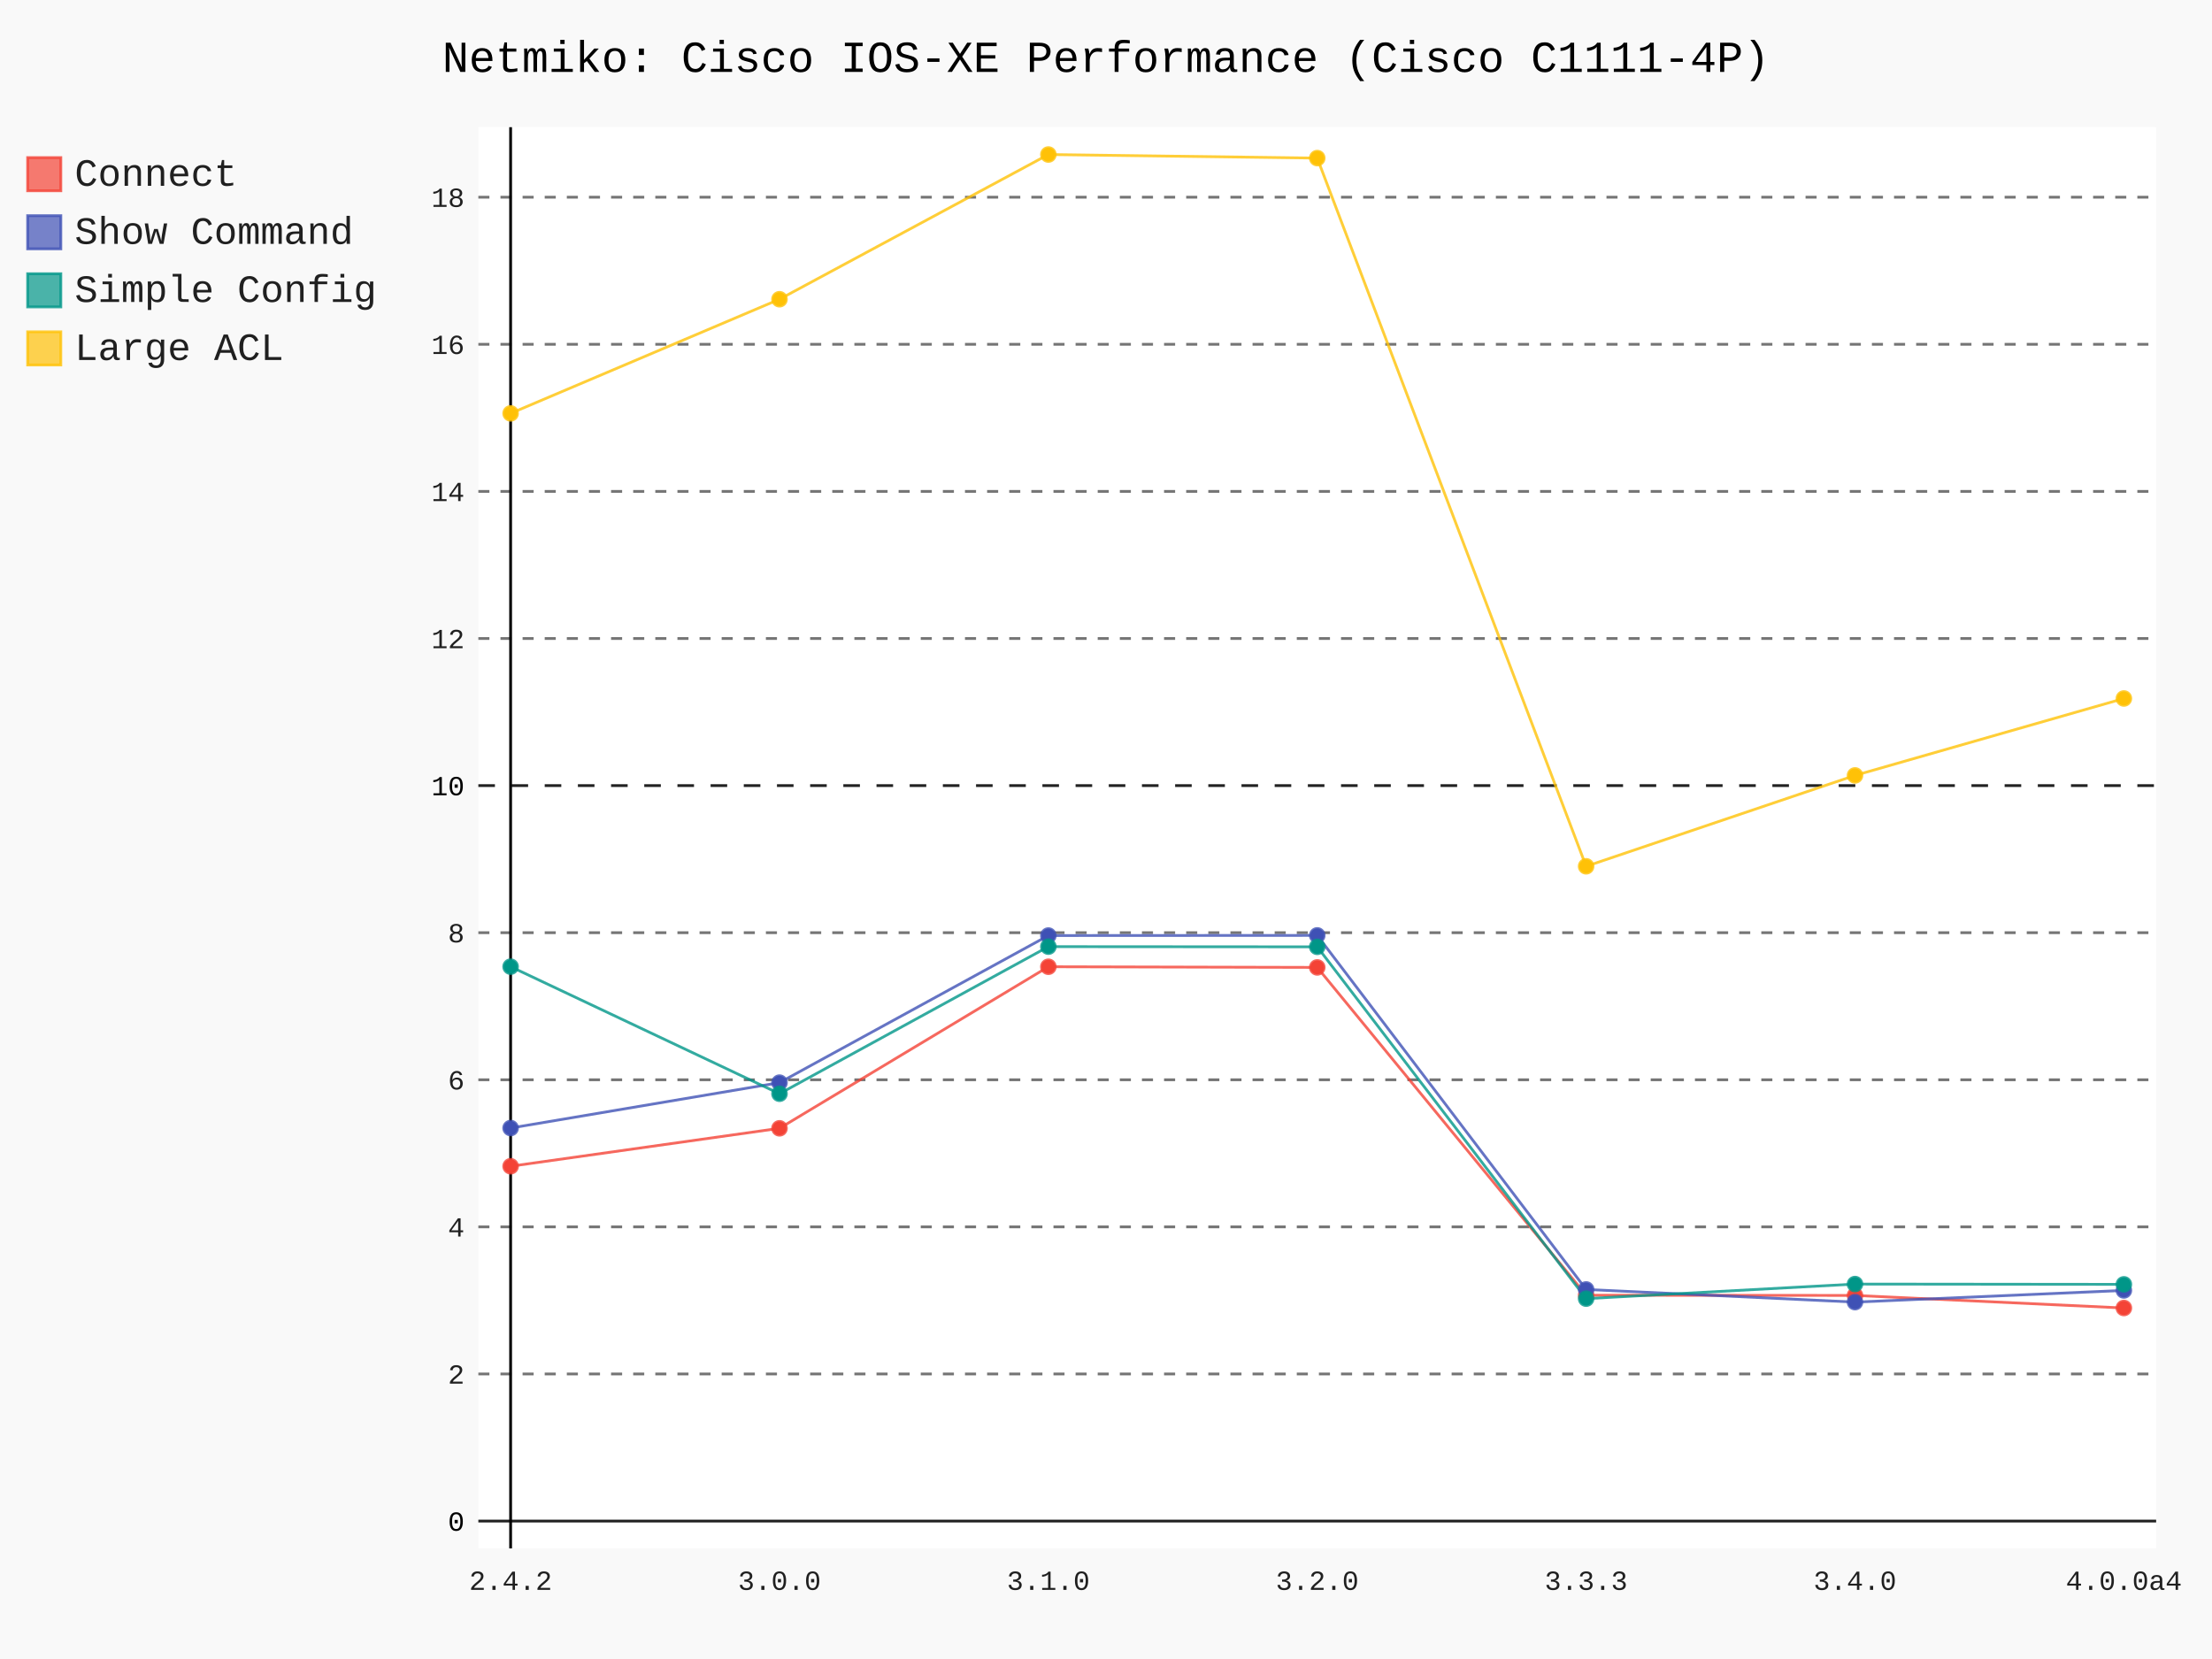
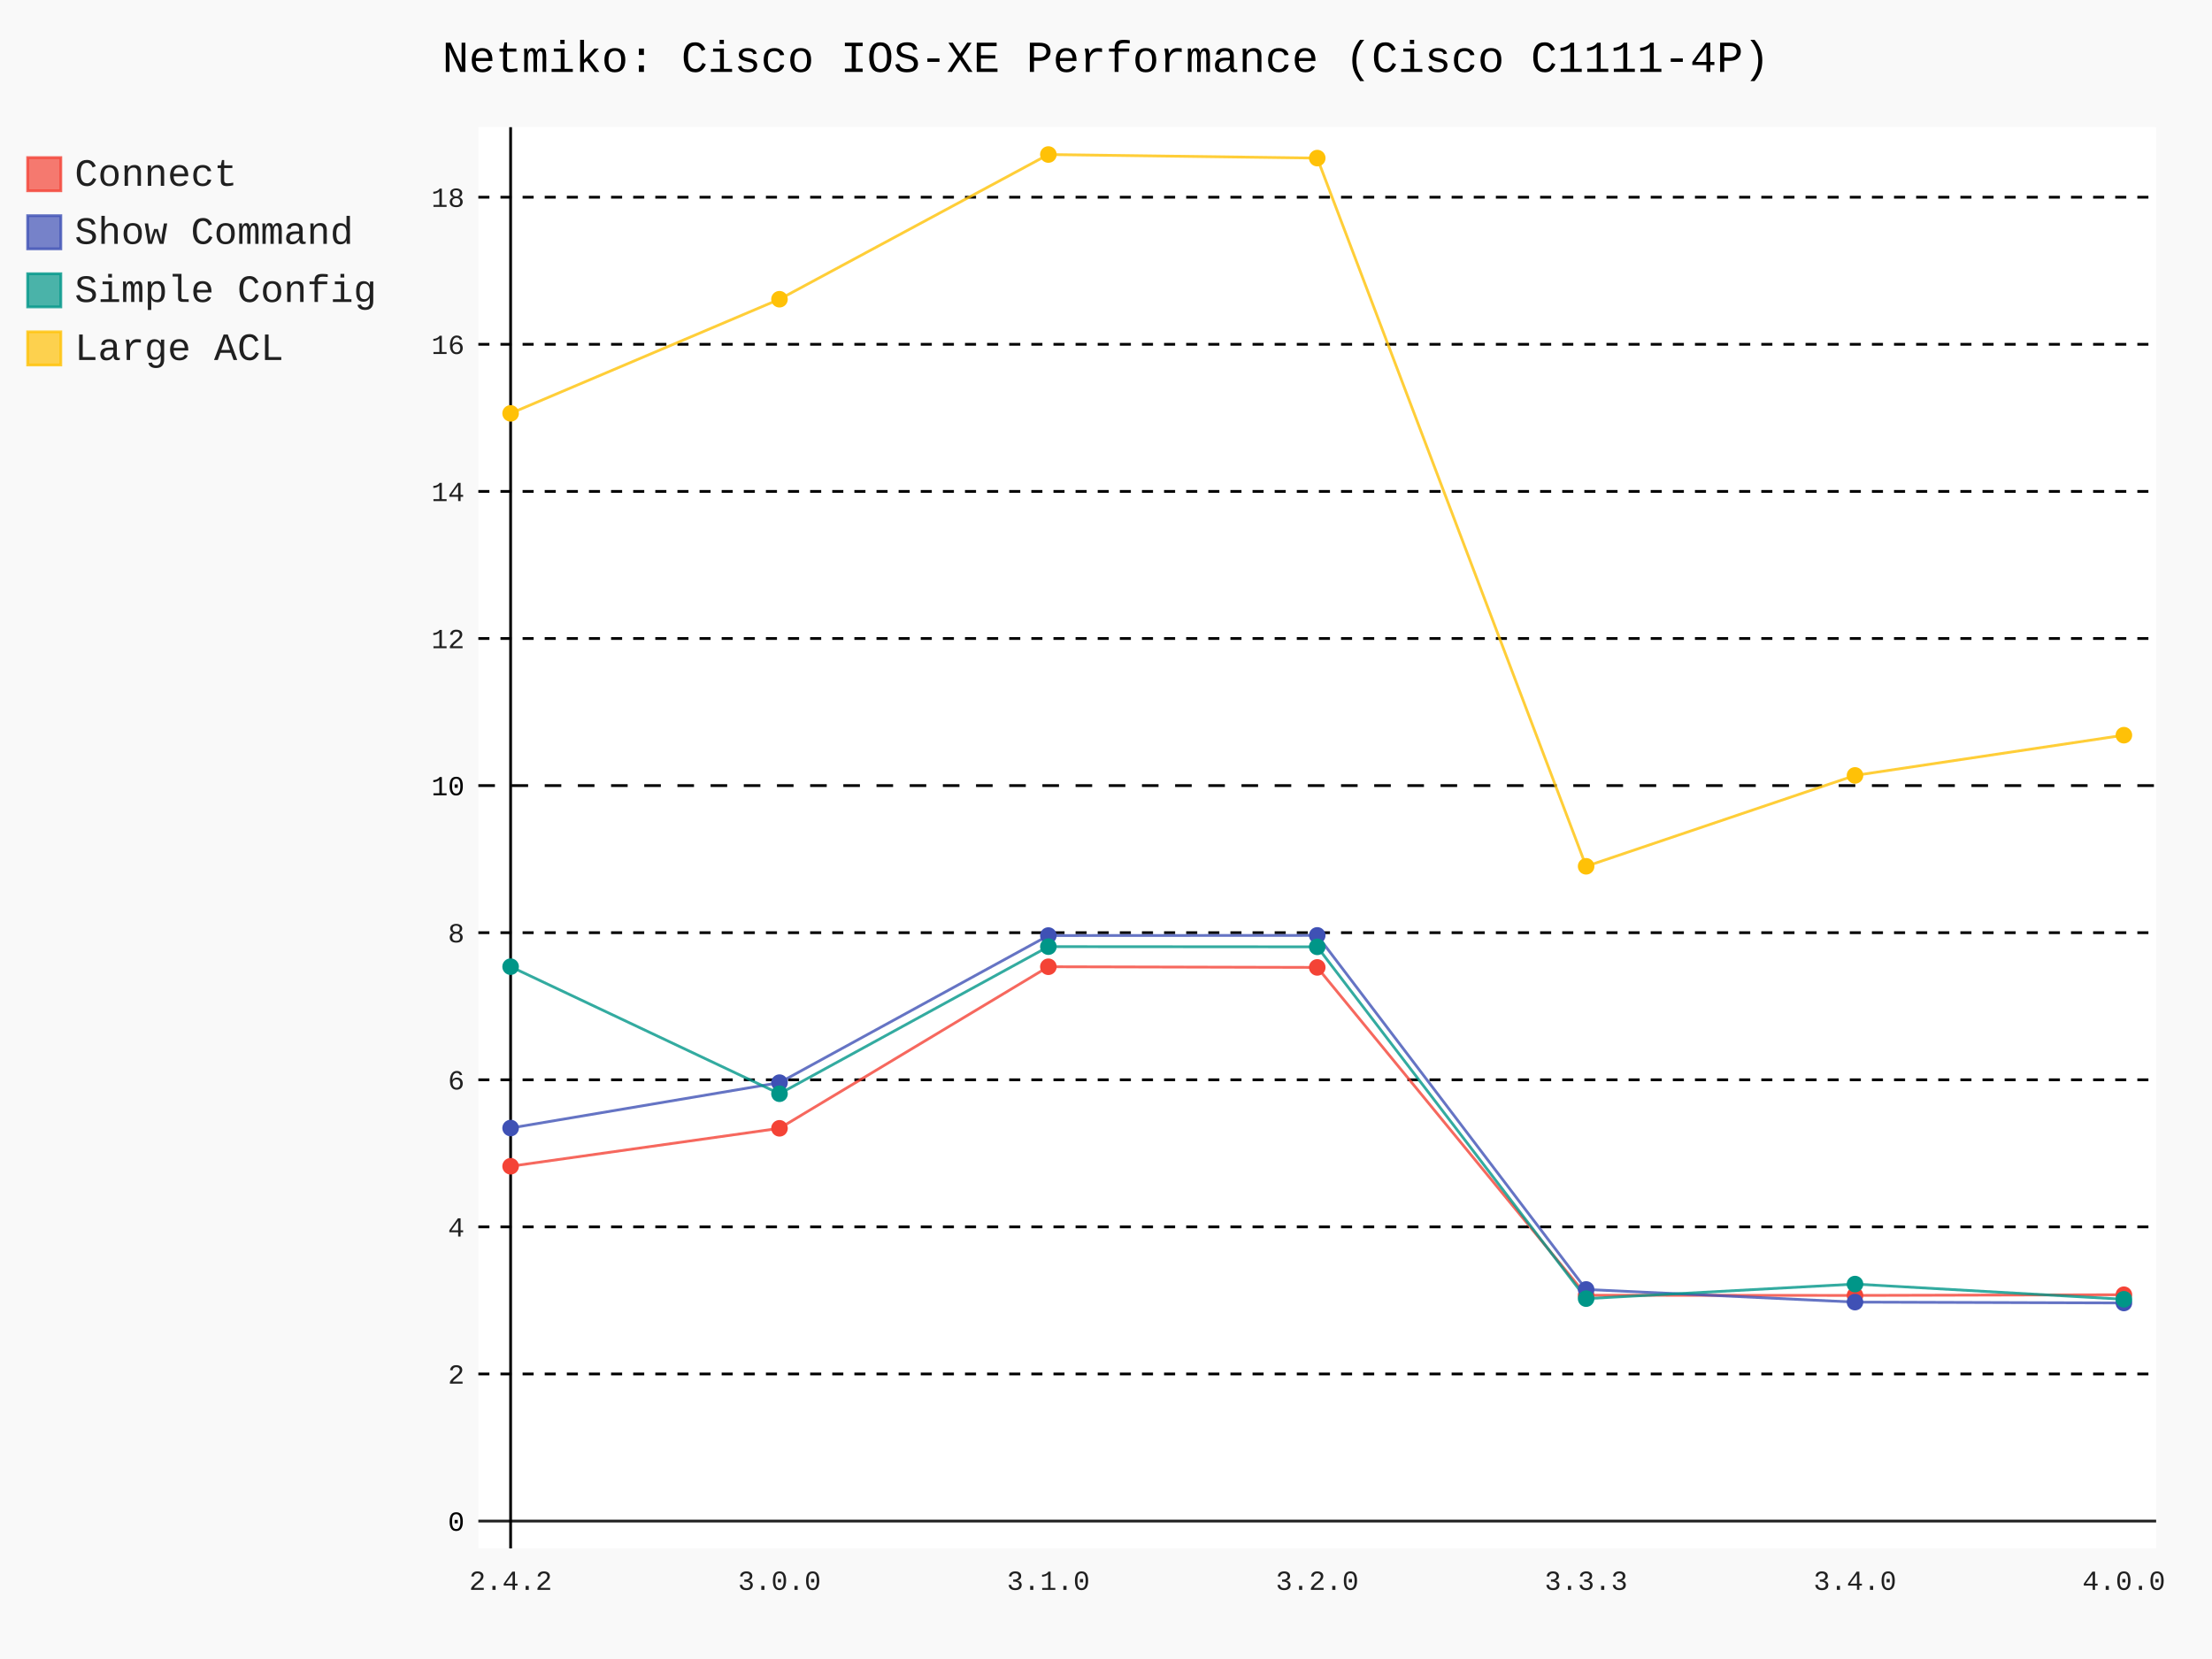
- <svg xmlns="http://www.w3.org/2000/svg" id="chart-347283ee-4270-442e-9723-bbed14ffecc2" class="pygal-chart" viewBox="0 0 800 600">
+ <svg xmlns="http://www.w3.org/2000/svg" id="chart-cdff0a87-bbf9-46db-94be-9497f0d24d47" class="pygal-chart" viewBox="0 0 800 600">
  <defs>
-     <style type="text/css">#chart-347283ee-4270-442e-9723-bbed14ffecc2{-webkit-user-select:none;-webkit-font-smoothing:antialiased;font-family:Consolas,"Liberation Mono",Menlo,Courier,monospace}#chart-347283ee-4270-442e-9723-bbed14ffecc2 .title{font-family:Consolas,"Liberation Mono",Menlo,Courier,monospace;font-size:16px}#chart-347283ee-4270-442e-9723-bbed14ffecc2 .legends .legend text{font-family:Consolas,"Liberation Mono",Menlo,Courier,monospace;font-size:14px}#chart-347283ee-4270-442e-9723-bbed14ffecc2 .axis text{font-family:Consolas,"Liberation Mono",Menlo,Courier,monospace;font-size:10px}#chart-347283ee-4270-442e-9723-bbed14ffecc2 .axis text.major{font-family:Consolas,"Liberation Mono",Menlo,Courier,monospace;font-size:10px}#chart-347283ee-4270-442e-9723-bbed14ffecc2 .text-overlay text.value{font-family:Consolas,"Liberation Mono",Menlo,Courier,monospace;font-size:16px}#chart-347283ee-4270-442e-9723-bbed14ffecc2 .text-overlay text.label{font-family:Consolas,"Liberation Mono",Menlo,Courier,monospace;font-size:10px}#chart-347283ee-4270-442e-9723-bbed14ffecc2 .tooltip{font-family:Consolas,"Liberation Mono",Menlo,Courier,monospace;font-size:14px}#chart-347283ee-4270-442e-9723-bbed14ffecc2 text.no_data{font-family:Consolas,"Liberation Mono",Menlo,Courier,monospace;font-size:64px}
- #chart-347283ee-4270-442e-9723-bbed14ffecc2{background-color:rgba(249,249,249,1)}#chart-347283ee-4270-442e-9723-bbed14ffecc2 path,#chart-347283ee-4270-442e-9723-bbed14ffecc2 line,#chart-347283ee-4270-442e-9723-bbed14ffecc2 rect,#chart-347283ee-4270-442e-9723-bbed14ffecc2 circle{-webkit-transition:150ms;-moz-transition:150ms;transition:150ms}#chart-347283ee-4270-442e-9723-bbed14ffecc2 .graph &gt; .background{fill:rgba(249,249,249,1)}#chart-347283ee-4270-442e-9723-bbed14ffecc2 .plot &gt; .background{fill:rgba(255,255,255,1)}#chart-347283ee-4270-442e-9723-bbed14ffecc2 .graph{fill:rgba(0,0,0,.87)}#chart-347283ee-4270-442e-9723-bbed14ffecc2 text.no_data{fill:rgba(0,0,0,1)}#chart-347283ee-4270-442e-9723-bbed14ffecc2 .title{fill:rgba(0,0,0,1)}#chart-347283ee-4270-442e-9723-bbed14ffecc2 .legends .legend text{fill:rgba(0,0,0,.87)}#chart-347283ee-4270-442e-9723-bbed14ffecc2 .legends .legend:hover text{fill:rgba(0,0,0,1)}#chart-347283ee-4270-442e-9723-bbed14ffecc2 .axis .line{stroke:rgba(0,0,0,1)}#chart-347283ee-4270-442e-9723-bbed14ffecc2 .axis .guide.line{stroke:rgba(0,0,0,.54)}#chart-347283ee-4270-442e-9723-bbed14ffecc2 .axis .major.line{stroke:rgba(0,0,0,.87)}#chart-347283ee-4270-442e-9723-bbed14ffecc2 .axis text.major{fill:rgba(0,0,0,1)}#chart-347283ee-4270-442e-9723-bbed14ffecc2 .axis.y .guides:hover .guide.line,#chart-347283ee-4270-442e-9723-bbed14ffecc2 .line-graph .axis.x .guides:hover .guide.line,#chart-347283ee-4270-442e-9723-bbed14ffecc2 .stackedline-graph .axis.x .guides:hover .guide.line,#chart-347283ee-4270-442e-9723-bbed14ffecc2 .xy-graph .axis.x .guides:hover .guide.line{stroke:rgba(0,0,0,1)}#chart-347283ee-4270-442e-9723-bbed14ffecc2 .axis .guides:hover text{fill:rgba(0,0,0,1)}#chart-347283ee-4270-442e-9723-bbed14ffecc2 .reactive{fill-opacity:.7;stroke-opacity:.8}#chart-347283ee-4270-442e-9723-bbed14ffecc2 .ci{stroke:rgba(0,0,0,.87)}#chart-347283ee-4270-442e-9723-bbed14ffecc2 .reactive.active,#chart-347283ee-4270-442e-9723-bbed14ffecc2 .active .reactive{fill-opacity:.8;stroke-opacity:.9;stroke-width:4}#chart-347283ee-4270-442e-9723-bbed14ffecc2 .ci .reactive.active{stroke-width:1.5}#chart-347283ee-4270-442e-9723-bbed14ffecc2 .series text{fill:rgba(0,0,0,1)}#chart-347283ee-4270-442e-9723-bbed14ffecc2 .tooltip rect{fill:rgba(255,255,255,1);stroke:rgba(0,0,0,1);-webkit-transition:opacity 150ms;-moz-transition:opacity 150ms;transition:opacity 150ms}#chart-347283ee-4270-442e-9723-bbed14ffecc2 .tooltip .label{fill:rgba(0,0,0,.87)}#chart-347283ee-4270-442e-9723-bbed14ffecc2 .tooltip .label{fill:rgba(0,0,0,.87)}#chart-347283ee-4270-442e-9723-bbed14ffecc2 .tooltip .legend{font-size:.8em;fill:rgba(0,0,0,.54)}#chart-347283ee-4270-442e-9723-bbed14ffecc2 .tooltip .x_label{font-size:.6em;fill:rgba(0,0,0,1)}#chart-347283ee-4270-442e-9723-bbed14ffecc2 .tooltip .xlink{font-size:.5em;text-decoration:underline}#chart-347283ee-4270-442e-9723-bbed14ffecc2 .tooltip .value{font-size:1.5em}#chart-347283ee-4270-442e-9723-bbed14ffecc2 .bound{font-size:.5em}#chart-347283ee-4270-442e-9723-bbed14ffecc2 .max-value{font-size:.75em;fill:rgba(0,0,0,.54)}#chart-347283ee-4270-442e-9723-bbed14ffecc2 .map-element{fill:rgba(255,255,255,1);stroke:rgba(0,0,0,.54) !important}#chart-347283ee-4270-442e-9723-bbed14ffecc2 .map-element .reactive{fill-opacity:inherit;stroke-opacity:inherit}#chart-347283ee-4270-442e-9723-bbed14ffecc2 .color-0,#chart-347283ee-4270-442e-9723-bbed14ffecc2 .color-0 a:visited{stroke:#F44336;fill:#F44336}#chart-347283ee-4270-442e-9723-bbed14ffecc2 .color-1,#chart-347283ee-4270-442e-9723-bbed14ffecc2 .color-1 a:visited{stroke:#3F51B5;fill:#3F51B5}#chart-347283ee-4270-442e-9723-bbed14ffecc2 .color-2,#chart-347283ee-4270-442e-9723-bbed14ffecc2 .color-2 a:visited{stroke:#009688;fill:#009688}#chart-347283ee-4270-442e-9723-bbed14ffecc2 .color-3,#chart-347283ee-4270-442e-9723-bbed14ffecc2 .color-3 a:visited{stroke:#FFC107;fill:#FFC107}#chart-347283ee-4270-442e-9723-bbed14ffecc2 .text-overlay .color-0 text{fill:black}#chart-347283ee-4270-442e-9723-bbed14ffecc2 .text-overlay .color-1 text{fill:black}#chart-347283ee-4270-442e-9723-bbed14ffecc2 .text-overlay .color-2 text{fill:black}#chart-347283ee-4270-442e-9723-bbed14ffecc2 .text-overlay .color-3 text{fill:black}
- #chart-347283ee-4270-442e-9723-bbed14ffecc2 text.no_data{text-anchor:middle}#chart-347283ee-4270-442e-9723-bbed14ffecc2 .guide.line{fill:none}#chart-347283ee-4270-442e-9723-bbed14ffecc2 .centered{text-anchor:middle}#chart-347283ee-4270-442e-9723-bbed14ffecc2 .title{text-anchor:middle}#chart-347283ee-4270-442e-9723-bbed14ffecc2 .legends .legend text{fill-opacity:1}#chart-347283ee-4270-442e-9723-bbed14ffecc2 .axis.x text{text-anchor:middle}#chart-347283ee-4270-442e-9723-bbed14ffecc2 .axis.x:not(.web) text[transform]{text-anchor:start}#chart-347283ee-4270-442e-9723-bbed14ffecc2 .axis.x:not(.web) text[transform].backwards{text-anchor:end}#chart-347283ee-4270-442e-9723-bbed14ffecc2 .axis.y text{text-anchor:end}#chart-347283ee-4270-442e-9723-bbed14ffecc2 .axis.y text[transform].backwards{text-anchor:start}#chart-347283ee-4270-442e-9723-bbed14ffecc2 .axis.y2 text{text-anchor:start}#chart-347283ee-4270-442e-9723-bbed14ffecc2 .axis.y2 text[transform].backwards{text-anchor:end}#chart-347283ee-4270-442e-9723-bbed14ffecc2 .axis .guide.line{stroke-dasharray:4,4}#chart-347283ee-4270-442e-9723-bbed14ffecc2 .axis .major.guide.line{stroke-dasharray:6,6}#chart-347283ee-4270-442e-9723-bbed14ffecc2 .horizontal .axis.y .guide.line,#chart-347283ee-4270-442e-9723-bbed14ffecc2 .horizontal .axis.y2 .guide.line,#chart-347283ee-4270-442e-9723-bbed14ffecc2 .vertical .axis.x .guide.line{opacity:0}#chart-347283ee-4270-442e-9723-bbed14ffecc2 .horizontal .axis.always_show .guide.line,#chart-347283ee-4270-442e-9723-bbed14ffecc2 .vertical .axis.always_show .guide.line{opacity:1 !important}#chart-347283ee-4270-442e-9723-bbed14ffecc2 .axis.y .guides:hover .guide.line,#chart-347283ee-4270-442e-9723-bbed14ffecc2 .axis.y2 .guides:hover .guide.line,#chart-347283ee-4270-442e-9723-bbed14ffecc2 .axis.x .guides:hover .guide.line{opacity:1}#chart-347283ee-4270-442e-9723-bbed14ffecc2 .axis .guides:hover text{opacity:1}#chart-347283ee-4270-442e-9723-bbed14ffecc2 .nofill{fill:none}#chart-347283ee-4270-442e-9723-bbed14ffecc2 .subtle-fill{fill-opacity:.2}#chart-347283ee-4270-442e-9723-bbed14ffecc2 .dot{stroke-width:1px;fill-opacity:1}#chart-347283ee-4270-442e-9723-bbed14ffecc2 .dot.active{stroke-width:5px}#chart-347283ee-4270-442e-9723-bbed14ffecc2 .dot.negative{fill:transparent}#chart-347283ee-4270-442e-9723-bbed14ffecc2 text,#chart-347283ee-4270-442e-9723-bbed14ffecc2 tspan{stroke:none !important}#chart-347283ee-4270-442e-9723-bbed14ffecc2 .series text.active{opacity:1}#chart-347283ee-4270-442e-9723-bbed14ffecc2 .tooltip rect{fill-opacity:.95;stroke-width:.5}#chart-347283ee-4270-442e-9723-bbed14ffecc2 .tooltip text{fill-opacity:1}#chart-347283ee-4270-442e-9723-bbed14ffecc2 .showable{visibility:hidden}#chart-347283ee-4270-442e-9723-bbed14ffecc2 .showable.shown{visibility:visible}#chart-347283ee-4270-442e-9723-bbed14ffecc2 .gauge-background{fill:rgba(229,229,229,1);stroke:none}#chart-347283ee-4270-442e-9723-bbed14ffecc2 .bg-lines{stroke:rgba(249,249,249,1);stroke-width:2px}</style>
+     <style type="text/css">#chart-cdff0a87-bbf9-46db-94be-9497f0d24d47{-webkit-user-select:none;-webkit-font-smoothing:antialiased;font-family:Consolas,"Liberation Mono",Menlo,Courier,monospace}#chart-cdff0a87-bbf9-46db-94be-9497f0d24d47 .title{font-family:Consolas,"Liberation Mono",Menlo,Courier,monospace;font-size:16px}#chart-cdff0a87-bbf9-46db-94be-9497f0d24d47 .legends .legend text{font-family:Consolas,"Liberation Mono",Menlo,Courier,monospace;font-size:14px}#chart-cdff0a87-bbf9-46db-94be-9497f0d24d47 .axis text{font-family:Consolas,"Liberation Mono",Menlo,Courier,monospace;font-size:10px}#chart-cdff0a87-bbf9-46db-94be-9497f0d24d47 .axis text.major{font-family:Consolas,"Liberation Mono",Menlo,Courier,monospace;font-size:10px}#chart-cdff0a87-bbf9-46db-94be-9497f0d24d47 .text-overlay text.value{font-family:Consolas,"Liberation Mono",Menlo,Courier,monospace;font-size:16px}#chart-cdff0a87-bbf9-46db-94be-9497f0d24d47 .text-overlay text.label{font-family:Consolas,"Liberation Mono",Menlo,Courier,monospace;font-size:10px}#chart-cdff0a87-bbf9-46db-94be-9497f0d24d47 .tooltip{font-family:Consolas,"Liberation Mono",Menlo,Courier,monospace;font-size:14px}#chart-cdff0a87-bbf9-46db-94be-9497f0d24d47 text.no_data{font-family:Consolas,"Liberation Mono",Menlo,Courier,monospace;font-size:64px}
+ #chart-cdff0a87-bbf9-46db-94be-9497f0d24d47{background-color:rgba(249,249,249,1)}#chart-cdff0a87-bbf9-46db-94be-9497f0d24d47 path,#chart-cdff0a87-bbf9-46db-94be-9497f0d24d47 line,#chart-cdff0a87-bbf9-46db-94be-9497f0d24d47 rect,#chart-cdff0a87-bbf9-46db-94be-9497f0d24d47 circle{-webkit-transition:150ms;-moz-transition:150ms;transition:150ms}#chart-cdff0a87-bbf9-46db-94be-9497f0d24d47 .graph &gt; .background{fill:rgba(249,249,249,1)}#chart-cdff0a87-bbf9-46db-94be-9497f0d24d47 .plot &gt; .background{fill:rgba(255,255,255,1)}#chart-cdff0a87-bbf9-46db-94be-9497f0d24d47 .graph{fill:rgba(0,0,0,.87)}#chart-cdff0a87-bbf9-46db-94be-9497f0d24d47 text.no_data{fill:rgba(0,0,0,1)}#chart-cdff0a87-bbf9-46db-94be-9497f0d24d47 .title{fill:rgba(0,0,0,1)}#chart-cdff0a87-bbf9-46db-94be-9497f0d24d47 .legends .legend text{fill:rgba(0,0,0,.87)}#chart-cdff0a87-bbf9-46db-94be-9497f0d24d47 .legends .legend:hover text{fill:rgba(0,0,0,1)}#chart-cdff0a87-bbf9-46db-94be-9497f0d24d47 .axis .line{stroke:rgba(0,0,0,1)}#chart-cdff0a87-bbf9-46db-94be-9497f0d24d47 .axis .guide.line{stroke:rgba(0,0,0,.54)}#chart-cdff0a87-bbf9-46db-94be-9497f0d24d47 .axis .major.line{stroke:rgba(0,0,0,.87)}#chart-cdff0a87-bbf9-46db-94be-9497f0d24d47 .axis text.major{fill:rgba(0,0,0,1)}#chart-cdff0a87-bbf9-46db-94be-9497f0d24d47 .axis.y .guides:hover .guide.line,#chart-cdff0a87-bbf9-46db-94be-9497f0d24d47 .line-graph .axis.x .guides:hover .guide.line,#chart-cdff0a87-bbf9-46db-94be-9497f0d24d47 .stackedline-graph .axis.x .guides:hover .guide.line,#chart-cdff0a87-bbf9-46db-94be-9497f0d24d47 .xy-graph .axis.x .guides:hover .guide.line{stroke:rgba(0,0,0,1)}#chart-cdff0a87-bbf9-46db-94be-9497f0d24d47 .axis .guides:hover text{fill:rgba(0,0,0,1)}#chart-cdff0a87-bbf9-46db-94be-9497f0d24d47 .reactive{fill-opacity:.7;stroke-opacity:.8;stroke-width:1}#chart-cdff0a87-bbf9-46db-94be-9497f0d24d47 .ci{stroke:rgba(0,0,0,.87)}#chart-cdff0a87-bbf9-46db-94be-9497f0d24d47 .reactive.active,#chart-cdff0a87-bbf9-46db-94be-9497f0d24d47 .active .reactive{fill-opacity:.8;stroke-opacity:.9;stroke-width:4}#chart-cdff0a87-bbf9-46db-94be-9497f0d24d47 .ci .reactive.active{stroke-width:1.5}#chart-cdff0a87-bbf9-46db-94be-9497f0d24d47 .series text{fill:rgba(0,0,0,1)}#chart-cdff0a87-bbf9-46db-94be-9497f0d24d47 .tooltip rect{fill:rgba(255,255,255,1);stroke:rgba(0,0,0,1);-webkit-transition:opacity 150ms;-moz-transition:opacity 150ms;transition:opacity 150ms}#chart-cdff0a87-bbf9-46db-94be-9497f0d24d47 .tooltip .label{fill:rgba(0,0,0,.87)}#chart-cdff0a87-bbf9-46db-94be-9497f0d24d47 .tooltip .label{fill:rgba(0,0,0,.87)}#chart-cdff0a87-bbf9-46db-94be-9497f0d24d47 .tooltip .legend{font-size:.8em;fill:rgba(0,0,0,.54)}#chart-cdff0a87-bbf9-46db-94be-9497f0d24d47 .tooltip .x_label{font-size:.6em;fill:rgba(0,0,0,1)}#chart-cdff0a87-bbf9-46db-94be-9497f0d24d47 .tooltip .xlink{font-size:.5em;text-decoration:underline}#chart-cdff0a87-bbf9-46db-94be-9497f0d24d47 .tooltip .value{font-size:1.5em}#chart-cdff0a87-bbf9-46db-94be-9497f0d24d47 .bound{font-size:.5em}#chart-cdff0a87-bbf9-46db-94be-9497f0d24d47 .max-value{font-size:.75em;fill:rgba(0,0,0,.54)}#chart-cdff0a87-bbf9-46db-94be-9497f0d24d47 .map-element{fill:rgba(255,255,255,1);stroke:rgba(0,0,0,.54) !important}#chart-cdff0a87-bbf9-46db-94be-9497f0d24d47 .map-element .reactive{fill-opacity:inherit;stroke-opacity:inherit}#chart-cdff0a87-bbf9-46db-94be-9497f0d24d47 .color-0,#chart-cdff0a87-bbf9-46db-94be-9497f0d24d47 .color-0 a:visited{stroke:#F44336;fill:#F44336}#chart-cdff0a87-bbf9-46db-94be-9497f0d24d47 .color-1,#chart-cdff0a87-bbf9-46db-94be-9497f0d24d47 .color-1 a:visited{stroke:#3F51B5;fill:#3F51B5}#chart-cdff0a87-bbf9-46db-94be-9497f0d24d47 .color-2,#chart-cdff0a87-bbf9-46db-94be-9497f0d24d47 .color-2 a:visited{stroke:#009688;fill:#009688}#chart-cdff0a87-bbf9-46db-94be-9497f0d24d47 .color-3,#chart-cdff0a87-bbf9-46db-94be-9497f0d24d47 .color-3 a:visited{stroke:#FFC107;fill:#FFC107}#chart-cdff0a87-bbf9-46db-94be-9497f0d24d47 .text-overlay .color-0 text{fill:black}#chart-cdff0a87-bbf9-46db-94be-9497f0d24d47 .text-overlay .color-1 text{fill:black}#chart-cdff0a87-bbf9-46db-94be-9497f0d24d47 .text-overlay .color-2 text{fill:black}#chart-cdff0a87-bbf9-46db-94be-9497f0d24d47 .text-overlay .color-3 text{fill:black}
+ #chart-cdff0a87-bbf9-46db-94be-9497f0d24d47 text.no_data{text-anchor:middle}#chart-cdff0a87-bbf9-46db-94be-9497f0d24d47 .guide.line{fill:none}#chart-cdff0a87-bbf9-46db-94be-9497f0d24d47 .centered{text-anchor:middle}#chart-cdff0a87-bbf9-46db-94be-9497f0d24d47 .title{text-anchor:middle}#chart-cdff0a87-bbf9-46db-94be-9497f0d24d47 .legends .legend text{fill-opacity:1}#chart-cdff0a87-bbf9-46db-94be-9497f0d24d47 .axis.x text{text-anchor:middle}#chart-cdff0a87-bbf9-46db-94be-9497f0d24d47 .axis.x:not(.web) text[transform]{text-anchor:start}#chart-cdff0a87-bbf9-46db-94be-9497f0d24d47 .axis.x:not(.web) text[transform].backwards{text-anchor:end}#chart-cdff0a87-bbf9-46db-94be-9497f0d24d47 .axis.y text{text-anchor:end}#chart-cdff0a87-bbf9-46db-94be-9497f0d24d47 .axis.y text[transform].backwards{text-anchor:start}#chart-cdff0a87-bbf9-46db-94be-9497f0d24d47 .axis.y2 text{text-anchor:start}#chart-cdff0a87-bbf9-46db-94be-9497f0d24d47 .axis.y2 text[transform].backwards{text-anchor:end}#chart-cdff0a87-bbf9-46db-94be-9497f0d24d47 .axis .guide.line{stroke-dasharray:4,4;stroke:black}#chart-cdff0a87-bbf9-46db-94be-9497f0d24d47 .axis .major.guide.line{stroke-dasharray:6,6;stroke:black}#chart-cdff0a87-bbf9-46db-94be-9497f0d24d47 .horizontal .axis.y .guide.line,#chart-cdff0a87-bbf9-46db-94be-9497f0d24d47 .horizontal .axis.y2 .guide.line,#chart-cdff0a87-bbf9-46db-94be-9497f0d24d47 .vertical .axis.x .guide.line{opacity:0}#chart-cdff0a87-bbf9-46db-94be-9497f0d24d47 .horizontal .axis.always_show .guide.line,#chart-cdff0a87-bbf9-46db-94be-9497f0d24d47 .vertical .axis.always_show .guide.line{opacity:1 !important}#chart-cdff0a87-bbf9-46db-94be-9497f0d24d47 .axis.y .guides:hover .guide.line,#chart-cdff0a87-bbf9-46db-94be-9497f0d24d47 .axis.y2 .guides:hover .guide.line,#chart-cdff0a87-bbf9-46db-94be-9497f0d24d47 .axis.x .guides:hover .guide.line{opacity:1}#chart-cdff0a87-bbf9-46db-94be-9497f0d24d47 .axis .guides:hover text{opacity:1}#chart-cdff0a87-bbf9-46db-94be-9497f0d24d47 .nofill{fill:none}#chart-cdff0a87-bbf9-46db-94be-9497f0d24d47 .subtle-fill{fill-opacity:.2}#chart-cdff0a87-bbf9-46db-94be-9497f0d24d47 .dot{stroke-width:1px;fill-opacity:1;stroke-opacity:1}#chart-cdff0a87-bbf9-46db-94be-9497f0d24d47 .dot.active{stroke-width:5px}#chart-cdff0a87-bbf9-46db-94be-9497f0d24d47 .dot.negative{fill:transparent}#chart-cdff0a87-bbf9-46db-94be-9497f0d24d47 text,#chart-cdff0a87-bbf9-46db-94be-9497f0d24d47 tspan{stroke:none !important}#chart-cdff0a87-bbf9-46db-94be-9497f0d24d47 .series text.active{opacity:1}#chart-cdff0a87-bbf9-46db-94be-9497f0d24d47 .tooltip rect{fill-opacity:.95;stroke-width:.5}#chart-cdff0a87-bbf9-46db-94be-9497f0d24d47 .tooltip text{fill-opacity:1}#chart-cdff0a87-bbf9-46db-94be-9497f0d24d47 .showable{visibility:hidden}#chart-cdff0a87-bbf9-46db-94be-9497f0d24d47 .showable.shown{visibility:visible}#chart-cdff0a87-bbf9-46db-94be-9497f0d24d47 .gauge-background{fill:rgba(229,229,229,1);stroke:none}#chart-cdff0a87-bbf9-46db-94be-9497f0d24d47 .bg-lines{stroke:rgba(249,249,249,1);stroke-width:2px}</style>
  </defs>
  <g class="graph line-graph vertical">
    <rect x="0" y="0" width="800" height="600" class="background" />
    <g transform="translate(173, 46)" class="plot">
      <rect x="0" y="0" width="606.8" height="514" class="background" />
      <g class="axis y always_show">
        <g class="guides">
          <path d="M0 504.115 h606.8" class="axis major line" />
          <text x="-5" y="507.615" class="major">0</text>
        </g>
        <g class="guides">
          <path d="M0 450.916 h606.8" class="guide line" />
          <text x="-5" y="454.416" class="">2</text>
        </g>
        <g class="guides">
          <path d="M0 397.717 h606.8" class="guide line" />
          <text x="-5" y="401.217" class="">4</text>
        </g>
        <g class="guides">
          <path d="M0 344.518 h606.8" class="guide line" />
          <text x="-5" y="348.018" class="">6</text>
        </g>
        <g class="guides">
          <path d="M0 291.319 h606.8" class="guide line" />
          <text x="-5" y="294.819" class="">8</text>
        </g>
        <g class="guides">
          <path d="M0 238.12 h606.8" class="major guide line" />
          <text x="-5" y="241.62" class="major">10</text>
        </g>
        <g class="guides">
          <path d="M0 184.921 h606.8" class="guide line" />
          <text x="-5" y="188.421" class="">12</text>
        </g>
        <g class="guides">
          <path d="M0 131.722 h606.8" class="guide line" />
          <text x="-5" y="135.222" class="">14</text>
        </g>
        <g class="guides">
          <path d="M0 78.523 h606.8" class="guide line" />
          <text x="-5" y="82.023" class="">16</text>
        </g>
        <g class="guides">
          <path d="M0 25.324 h606.8" class="guide line" />
          <text x="-5" y="28.824" class="">18</text>
        </g>
      </g>
      <g class="axis x">
        <g class="guides">
          <path d="M11.669 0 v514" class="line" />
          <text x="11.669" y="529.0" class="">2.4.2</text>
        </g>
        <g class="guides">
          <path d="M108.913 0 v514" class="guide line" />
          <text x="108.913" y="529.0" class="">3.0.0</text>
        </g>
        <g class="guides">
          <path d="M206.156 0 v514" class="guide line" />
          <text x="206.156" y="529.0" class="">3.1.0</text>
        </g>
        <g class="guides">
          <path d="M303.4 0 v514" class="guide line" />
          <text x="303.4" y="529.0" class="">3.2.0</text>
        </g>
        <g class="guides">
          <path d="M400.644 0 v514" class="guide line" />
          <text x="400.644" y="529.0" class="">3.3.3</text>
        </g>
        <g class="guides">
          <path d="M497.887 0 v514" class="guide line" />
          <text x="497.887" y="529.0" class="">3.4.0</text>
        </g>
        <g class="guides">
          <path d="M595.131 0 v514" class="guide line" />
-           <text x="595.131" y="529.0" class="">4.0.0a4</text>
+           <text x="595.131" y="529.0" class="">4.0.0</text>
        </g>
      </g>
      <g class="series serie-0 color-0">
-         <path d="M11.669 375.79 L108.913 362.068 206.156 303.639 303.4 303.877 400.644 422.439 497.887 422.51 595.131 427.056" class="line reactive nofill" />
+         <path d="M11.669 375.79 L108.913 362.068 206.156 303.639 303.4 303.877 400.644 422.439 497.887 422.51 595.131 422.261" class="line reactive nofill" />
      </g>
      <g class="series serie-1 color-1">
-         <path d="M11.669 361.973 L108.913 345.553 206.156 292.354 303.4 292.302 400.644 420.35 497.887 424.924 595.131 420.697" class="line reactive nofill" />
+         <path d="M11.669 361.973 L108.913 345.553 206.156 292.354 303.4 292.302 400.644 420.35 497.887 424.924 595.131 425.236" class="line reactive nofill" />
      </g>
      <g class="series serie-2 color-2">
-         <path d="M11.669 303.608 L108.913 349.567 206.156 296.367 303.4 296.435 400.644 423.669 497.887 418.402 595.131 418.503" class="line reactive nofill" />
+         <path d="M11.669 303.608 L108.913 349.567 206.156 296.367 303.4 296.435 400.644 423.669 497.887 418.402 595.131 423.903" class="line reactive nofill" />
      </g>
      <g class="series serie-3 color-3">
-         <path d="M11.669 103.504 L108.913 62.217 206.156 9.885 303.4 11.177 400.644 267.309 497.887 234.439 595.131 206.614" class="line reactive nofill" />
+         <path d="M11.669 103.504 L108.913 62.217 206.156 9.885 303.4 11.177 400.644 267.309 497.887 234.439 595.131 219.89" class="line reactive nofill" />
      </g>
    </g>
    <g class="titles">
      <text x="400.0" y="26" class="title plot_title">Netmiko: Cisco IOS-XE Performance (Cisco C1111-4P)</text>
    </g>
    <g transform="translate(173, 46)" class="plot overlay">
      <g class="series serie-0 color-0">
        <g class="dots">
          <circle cx="11.669" cy="375.79" r="2.5" class="dot reactive tooltip-trigger" />
        </g>
        <g class="dots">
          <circle cx="108.913" cy="362.068" r="2.5" class="dot reactive tooltip-trigger" />
        </g>
        <g class="dots">
          <circle cx="206.156" cy="303.639" r="2.5" class="dot reactive tooltip-trigger" />
        </g>
        <g class="dots">
          <circle cx="303.4" cy="303.877" r="2.5" class="dot reactive tooltip-trigger" />
        </g>
        <g class="dots">
          <circle cx="400.644" cy="422.439" r="2.5" class="dot reactive tooltip-trigger" />
        </g>
        <g class="dots">
          <circle cx="497.887" cy="422.51" r="2.5" class="dot reactive tooltip-trigger" />
        </g>
        <g class="dots">
-           <circle cx="595.131" cy="427.056" r="2.5" class="dot reactive tooltip-trigger" />
+           <circle cx="595.131" cy="422.261" r="2.5" class="dot reactive tooltip-trigger" />
        </g>
      </g>
      <g class="series serie-1 color-1">
        <g class="dots">
          <circle cx="11.669" cy="361.973" r="2.5" class="dot reactive tooltip-trigger" />
        </g>
        <g class="dots">
          <circle cx="108.913" cy="345.553" r="2.5" class="dot reactive tooltip-trigger" />
        </g>
        <g class="dots">
          <circle cx="206.156" cy="292.354" r="2.5" class="dot reactive tooltip-trigger" />
        </g>
        <g class="dots">
          <circle cx="303.4" cy="292.302" r="2.5" class="dot reactive tooltip-trigger" />
        </g>
        <g class="dots">
          <circle cx="400.644" cy="420.35" r="2.5" class="dot reactive tooltip-trigger" />
        </g>
        <g class="dots">
          <circle cx="497.887" cy="424.924" r="2.5" class="dot reactive tooltip-trigger" />
        </g>
        <g class="dots">
-           <circle cx="595.131" cy="420.697" r="2.5" class="dot reactive tooltip-trigger" />
+           <circle cx="595.131" cy="425.236" r="2.5" class="dot reactive tooltip-trigger" />
        </g>
      </g>
      <g class="series serie-2 color-2">
        <g class="dots">
          <circle cx="11.669" cy="303.608" r="2.5" class="dot reactive tooltip-trigger" />
        </g>
        <g class="dots">
          <circle cx="108.913" cy="349.567" r="2.5" class="dot reactive tooltip-trigger" />
        </g>
        <g class="dots">
          <circle cx="206.156" cy="296.367" r="2.5" class="dot reactive tooltip-trigger" />
        </g>
        <g class="dots">
          <circle cx="303.4" cy="296.435" r="2.5" class="dot reactive tooltip-trigger" />
        </g>
        <g class="dots">
          <circle cx="400.644" cy="423.669" r="2.5" class="dot reactive tooltip-trigger" />
        </g>
        <g class="dots">
          <circle cx="497.887" cy="418.402" r="2.5" class="dot reactive tooltip-trigger" />
        </g>
        <g class="dots">
-           <circle cx="595.131" cy="418.503" r="2.5" class="dot reactive tooltip-trigger" />
+           <circle cx="595.131" cy="423.903" r="2.5" class="dot reactive tooltip-trigger" />
        </g>
      </g>
      <g class="series serie-3 color-3">
        <g class="dots">
          <circle cx="11.669" cy="103.504" r="2.5" class="dot reactive tooltip-trigger" />
        </g>
        <g class="dots">
          <circle cx="108.913" cy="62.217" r="2.5" class="dot reactive tooltip-trigger" />
        </g>
        <g class="dots">
          <circle cx="206.156" cy="9.885" r="2.5" class="dot reactive tooltip-trigger" />
        </g>
        <g class="dots">
          <circle cx="303.4" cy="11.177" r="2.5" class="dot reactive tooltip-trigger" />
        </g>
        <g class="dots">
          <circle cx="400.644" cy="267.309" r="2.5" class="dot reactive tooltip-trigger" />
        </g>
        <g class="dots">
          <circle cx="497.887" cy="234.439" r="2.5" class="dot reactive tooltip-trigger" />
        </g>
        <g class="dots">
-           <circle cx="595.131" cy="206.614" r="2.5" class="dot reactive tooltip-trigger" />
+           <circle cx="595.131" cy="219.89" r="2.5" class="dot reactive tooltip-trigger" />
        </g>
      </g>
    </g>
    <g transform="translate(173, 46)" class="plot text-overlay">
      <g class="series serie-0 color-0" />
      <g class="series serie-1 color-1" />
      <g class="series serie-2 color-2" />
      <g class="series serie-3 color-3" />
    </g>
    <g transform="translate(173, 46)" class="plot tooltip-overlay">
      <g transform="translate(0 0)" style="opacity: 0" class="tooltip">
        <rect rx="0" ry="0" width="0" height="0" class="tooltip-box" />
        <g class="text" />
      </g>
    </g>
    <g transform="translate(10, 56)" class="legends">
      <g id="activate-serie-0" class="legend reactive activate-serie">
        <rect x="0.0" y="1.0" width="12" height="12" class="color-0 reactive" />
        <text x="17.0" y="11.2">Connect</text>
      </g>
      <g id="activate-serie-1" class="legend reactive activate-serie">
        <rect x="0.0" y="22.0" width="12" height="12" class="color-1 reactive" />
        <text x="17.0" y="32.2">Show Command</text>
      </g>
      <g id="activate-serie-2" class="legend reactive activate-serie">
        <rect x="0.0" y="43.0" width="12" height="12" class="color-2 reactive" />
        <text x="17.0" y="53.2">Simple Config</text>
      </g>
      <g id="activate-serie-3" class="legend reactive activate-serie">
        <rect x="0.0" y="64.0" width="12" height="12" class="color-3 reactive" />
        <text x="17.0" y="74.2">Large ACL</text>
      </g>
    </g>
    <g transform="translate(790, 56)" class="legends" />
  </g>
</svg>
